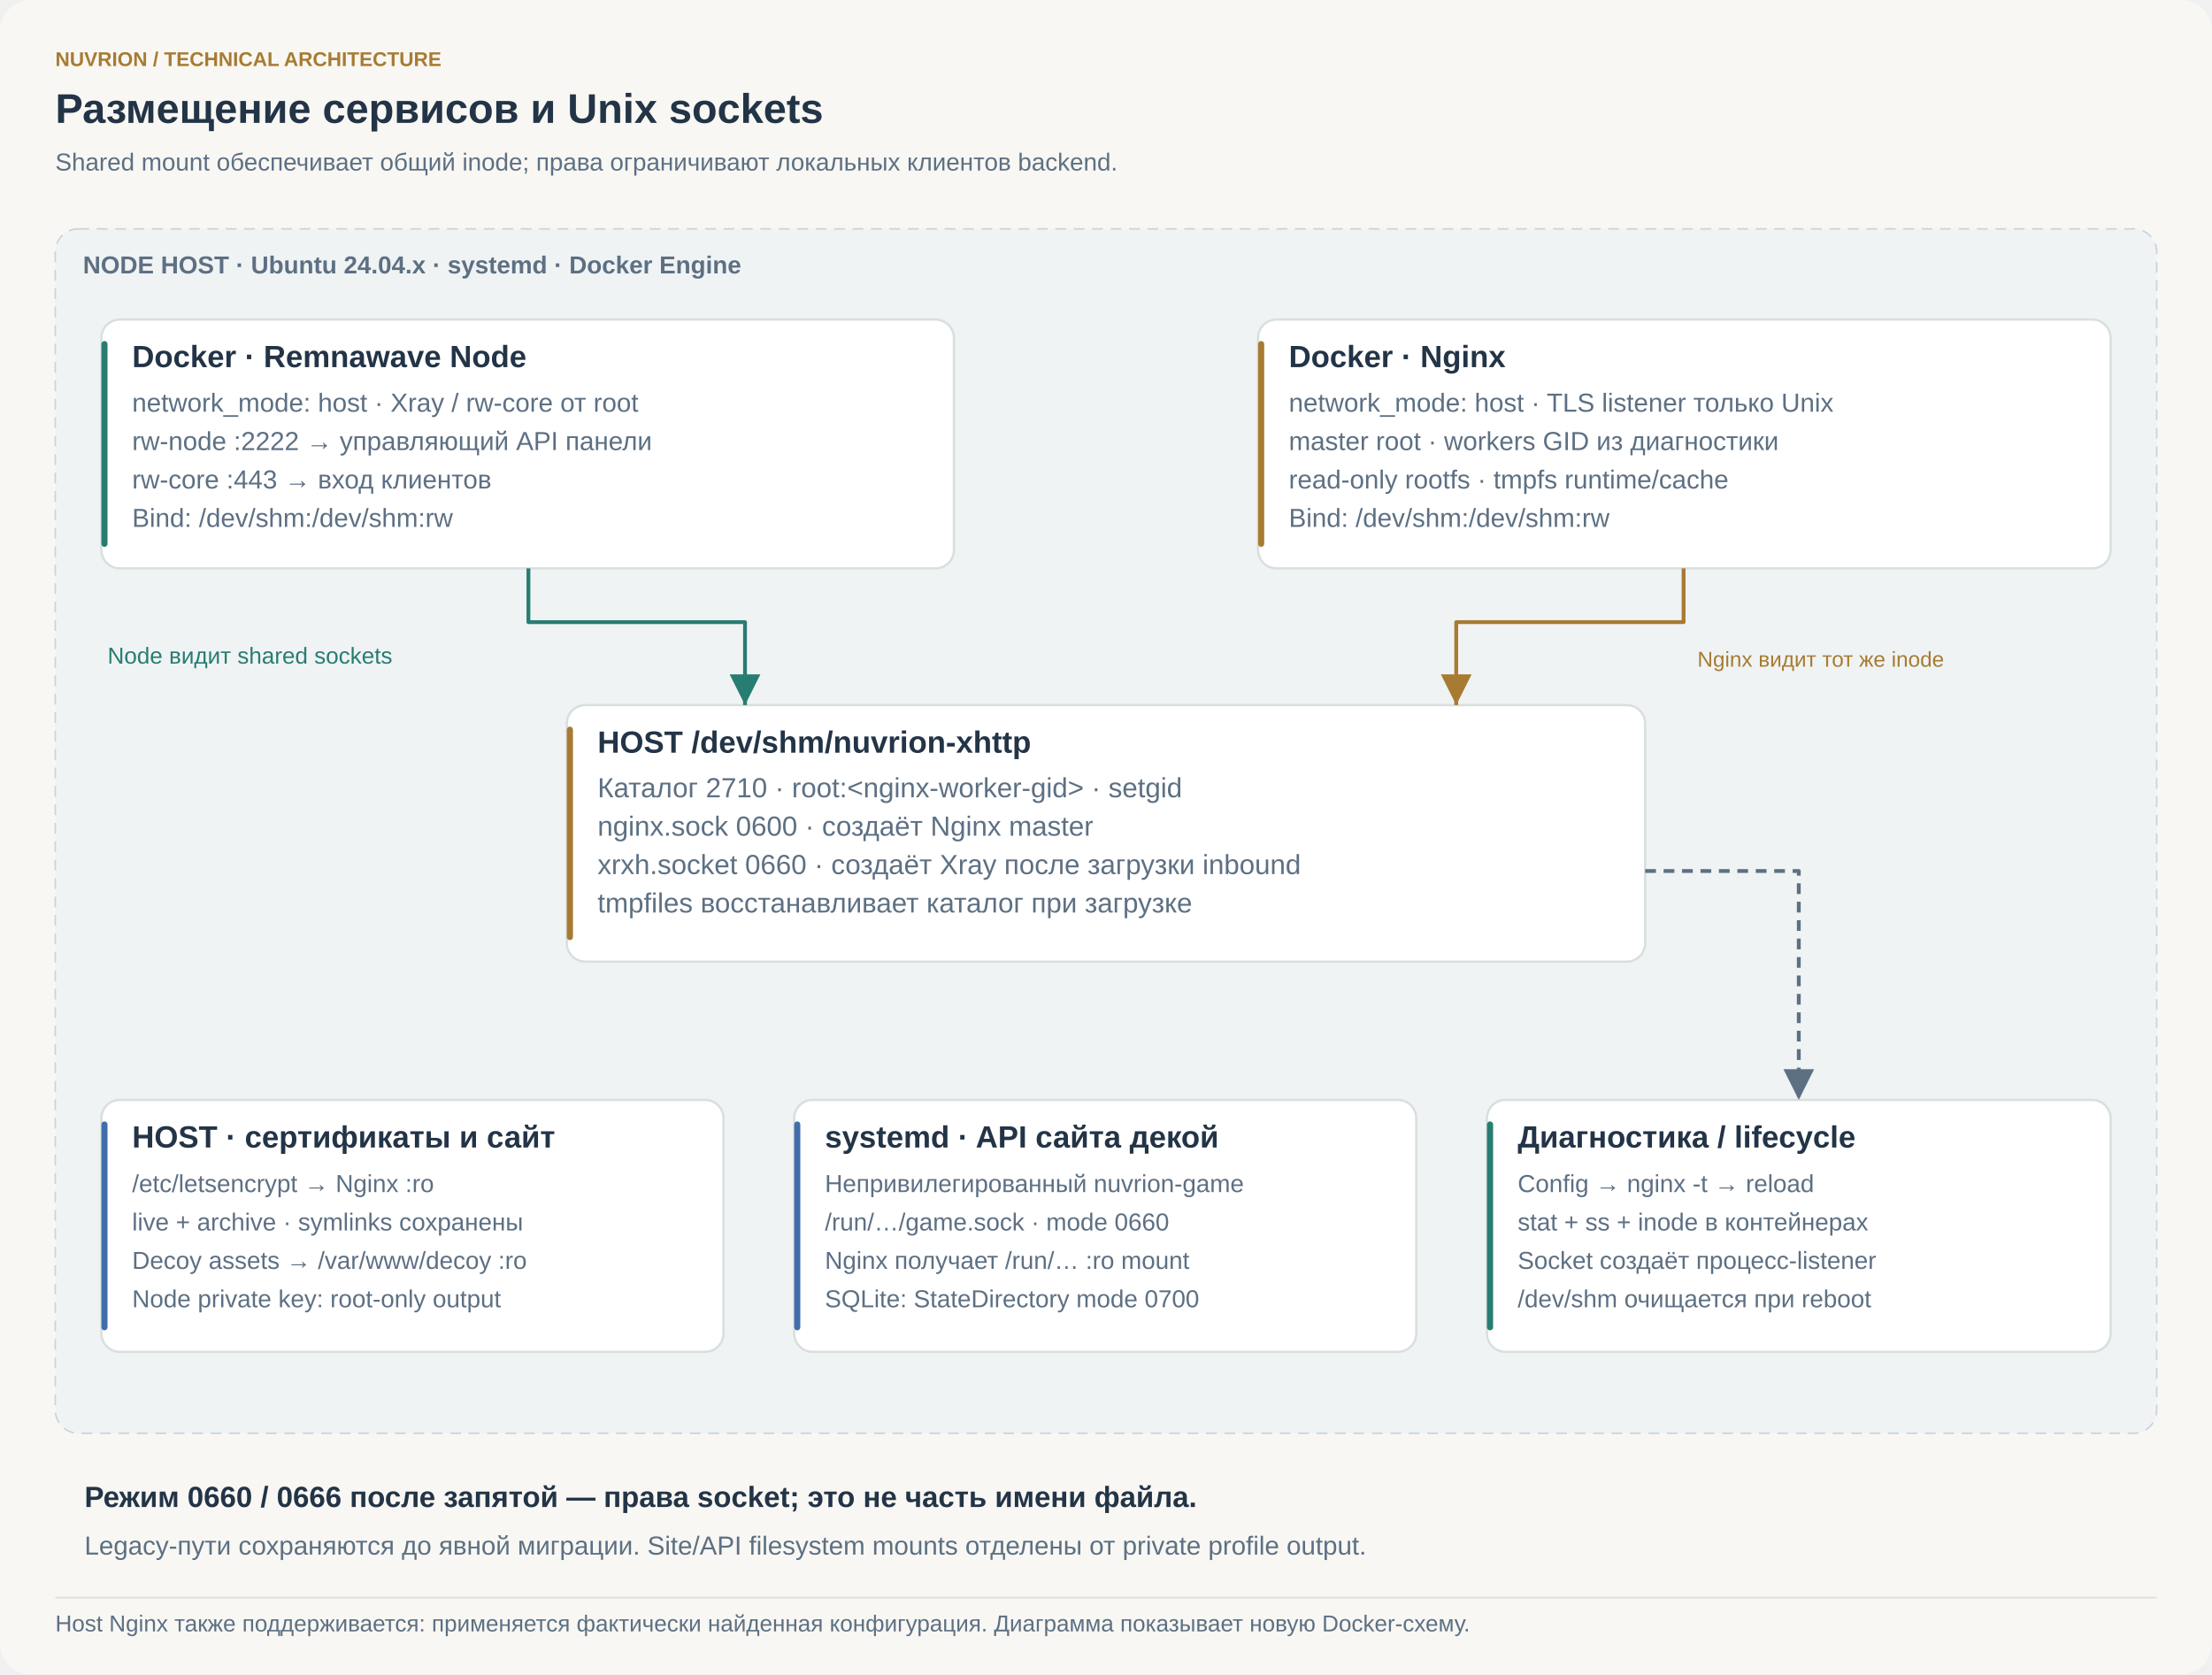
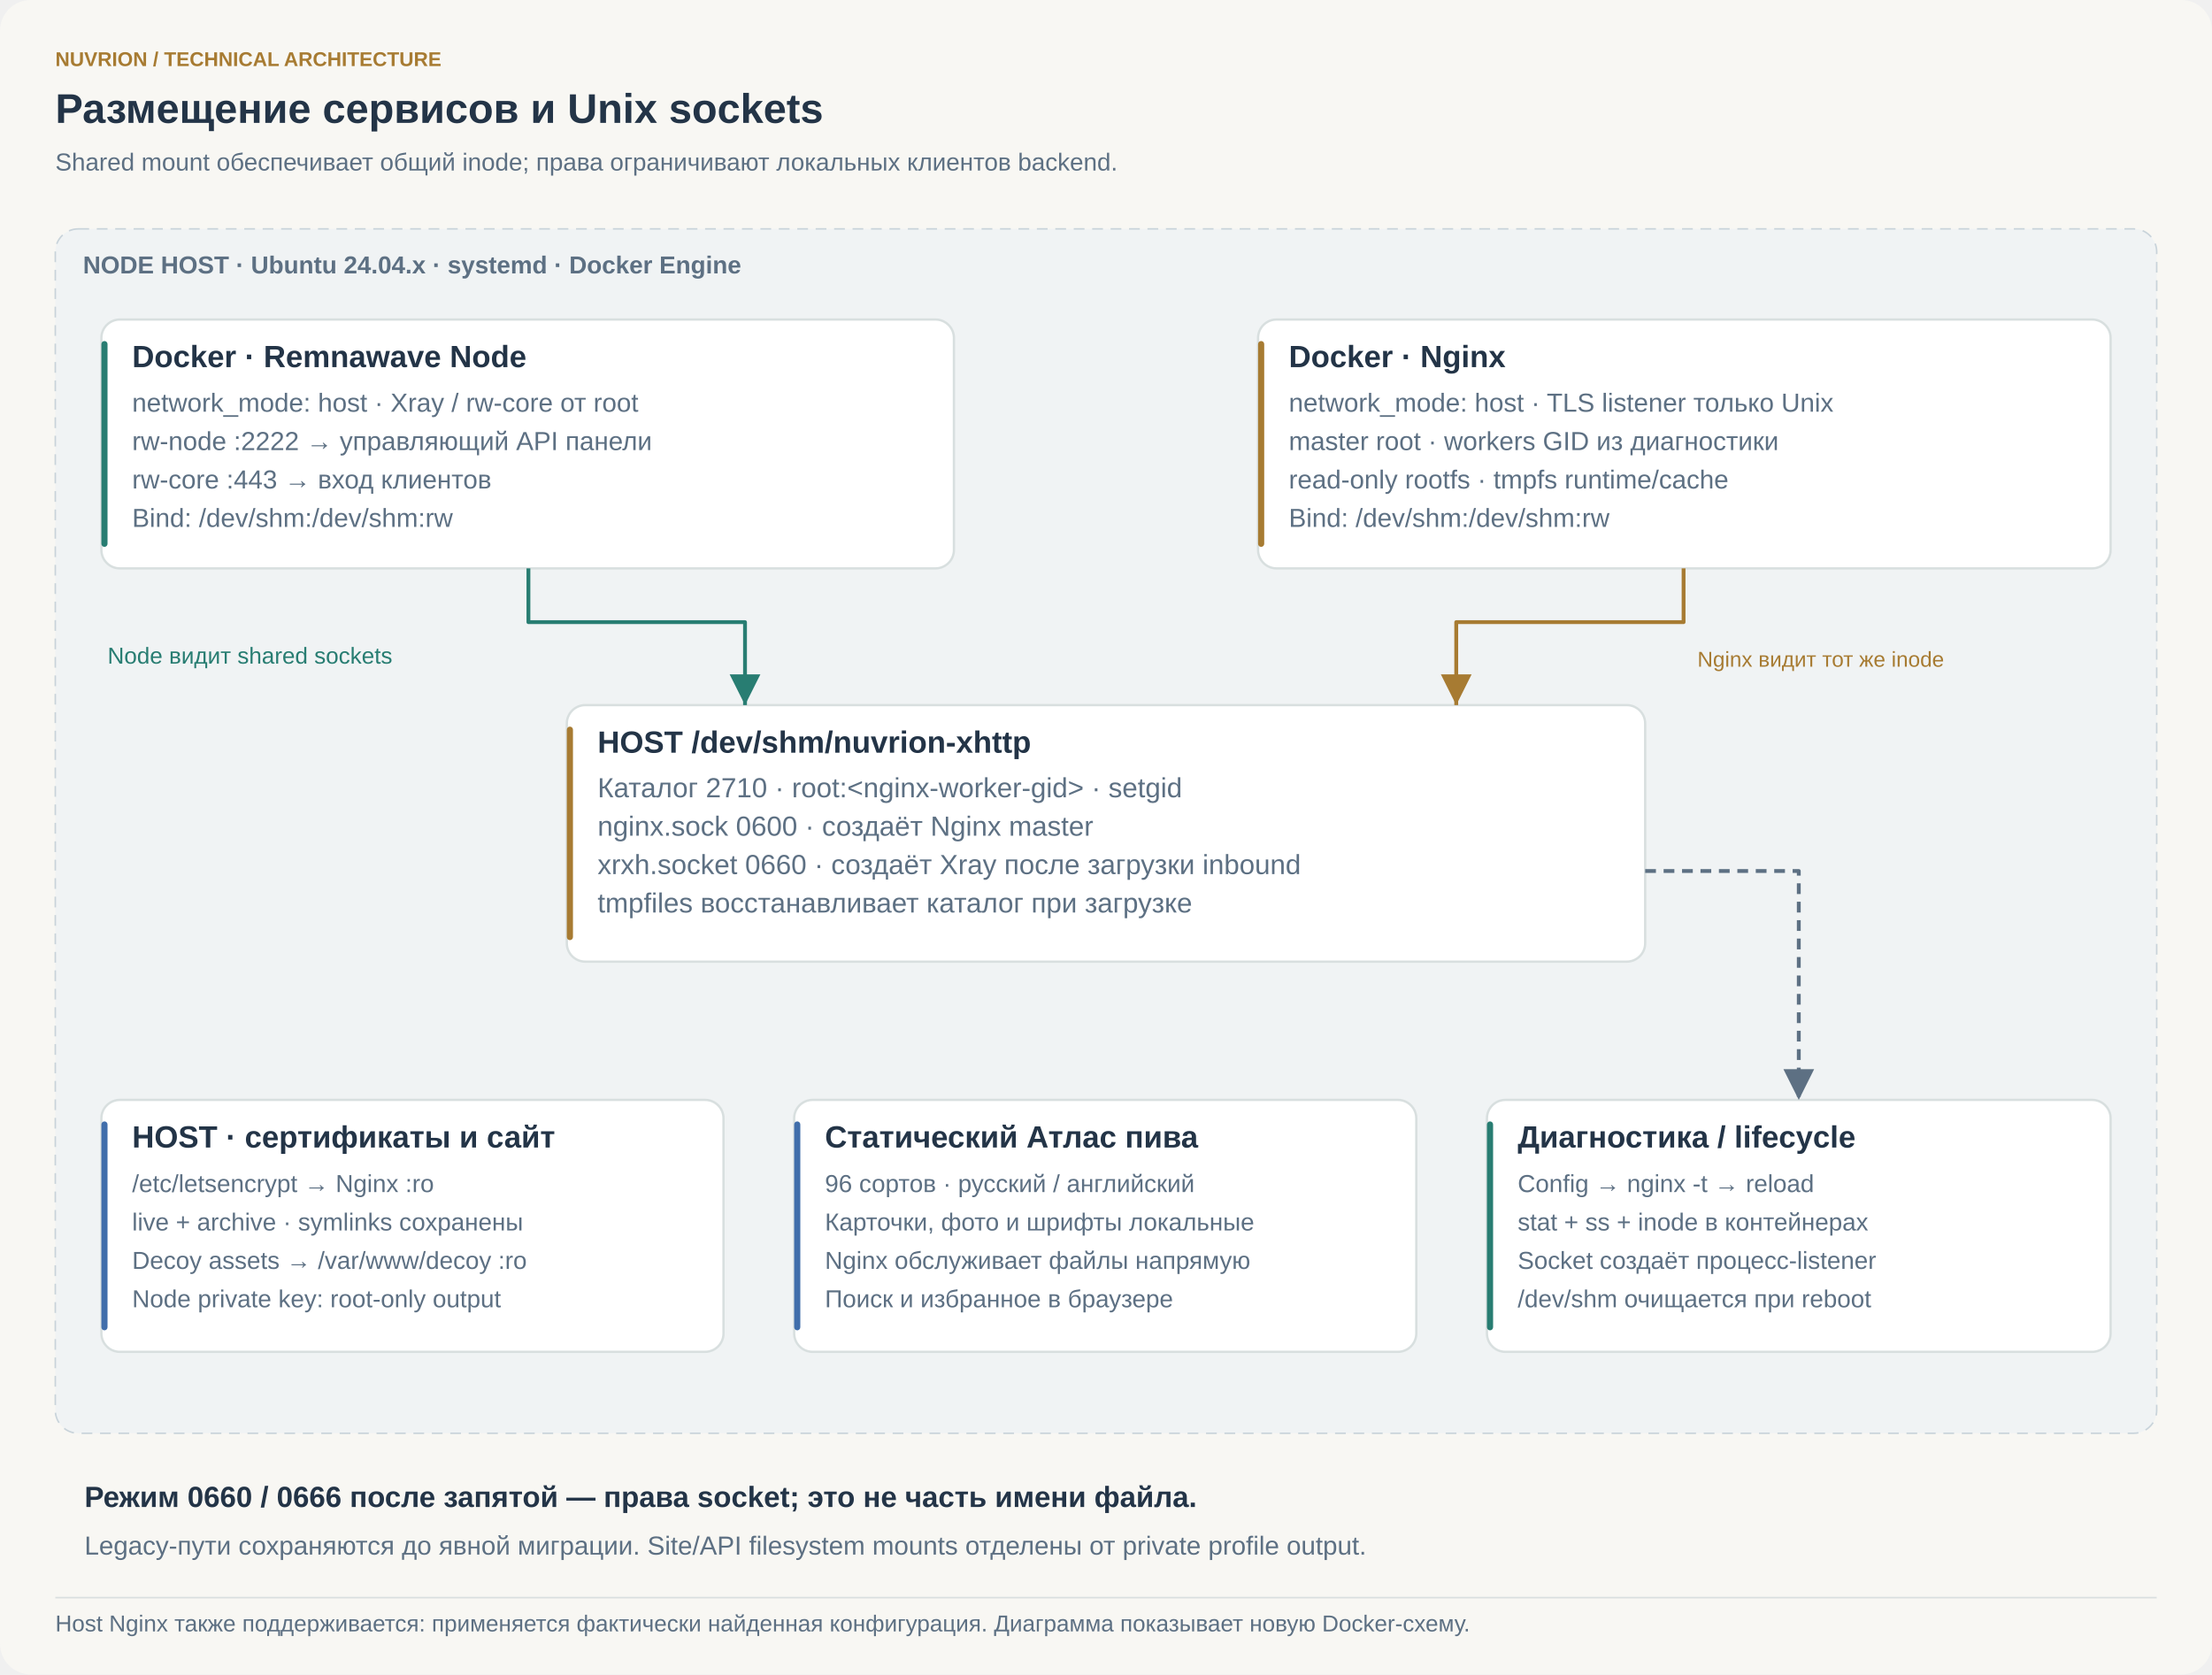
<svg xmlns="http://www.w3.org/2000/svg" width="1440" height="1090" viewBox="0 0 1440 1090" role="img" aria-labelledby="title desc">
  <defs>
    <marker id="gold" markerWidth="10" markerHeight="10" refX="8" refY="4" orient="auto" markerUnits="strokeWidth">
      <path d="M0 0L8 4L0 8Z" fill="#a77b32" />
    </marker>
    <marker id="teal" markerWidth="10" markerHeight="10" refX="8" refY="4" orient="auto" markerUnits="strokeWidth">
      <path d="M0 0L8 4L0 8Z" fill="#287d72" />
    </marker>
    <marker id="blue" markerWidth="10" markerHeight="10" refX="8" refY="4" orient="auto" markerUnits="strokeWidth">
      <path d="M0 0L8 4L0 8Z" fill="#416eab" />
    </marker>
    <marker id="gray" markerWidth="10" markerHeight="10" refX="8" refY="4" orient="auto" markerUnits="strokeWidth">
      <path d="M0 0L8 4L0 8Z" fill="#5d7083" />
    </marker>
  </defs>
  <rect width="1440" height="1090" rx="20" fill="#f8f7f3" />
  <text x="36" y="43" font-family="Segoe UI, Arial, sans-serif" font-size="13" fill="#a77b32" font-weight="700">NUVRION / TECHNICAL ARCHITECTURE</text>
  <text x="36" y="80" font-family="Segoe UI, Arial, sans-serif" font-size="27" fill="#233447" font-weight="700">Размещение сервисов и Unix sockets</text>
  <text x="36" y="111" font-family="Segoe UI, Arial, sans-serif" font-size="16" fill="#5d7083" font-weight="400">Shared mount обеспечивает общий inode; права ограничивают локальных клиентов backend.</text>
  <rect x="36" y="149" width="1368" height="784" rx="15" fill="#f0f3f4" stroke="#c8d3da" stroke-dasharray="7 5" />
  <text x="54" y="178" font-family="Segoe UI, Arial, sans-serif" font-size="16" fill="#5d7083" font-weight="600">NODE HOST · Ubuntu 24.04.x · systemd · Docker Engine</text>
  <rect x="66" y="208" width="555" height="162" rx="12" fill="#ffffff" stroke="#d8dfdf" stroke-width="1.5" />
  <rect x="66" y="222" width="4" height="134" rx="2" fill="#287d72" />
  <text x="86" y="239" font-family="Segoe UI, Arial, sans-serif" font-size="20" fill="#233447" font-weight="650">Docker · Remnawave Node</text>
  <text x="86" y="268" font-family="Segoe UI, Arial, sans-serif" font-size="17" fill="#5d7083" font-weight="400">network_mode: host · Xray / rw-core от root</text>
  <text x="86" y="293" font-family="Segoe UI, Arial, sans-serif" font-size="17" fill="#5d7083" font-weight="400">rw-node :2222 → управляющий API панели</text>
  <text x="86" y="318" font-family="Segoe UI, Arial, sans-serif" font-size="17" fill="#5d7083" font-weight="400">rw-core :443 → вход клиентов</text>
  <text x="86" y="343" font-family="Segoe UI, Arial, sans-serif" font-size="17" fill="#5d7083" font-weight="400">Bind: /dev/shm:/dev/shm:rw</text>
  <rect x="819" y="208" width="555" height="162" rx="12" fill="#ffffff" stroke="#d8dfdf" stroke-width="1.5" />
  <rect x="819" y="222" width="4" height="134" rx="2" fill="#a77b32" />
  <text x="839" y="239" font-family="Segoe UI, Arial, sans-serif" font-size="20" fill="#233447" font-weight="650">Docker · Nginx</text>
  <text x="839" y="268" font-family="Segoe UI, Arial, sans-serif" font-size="17" fill="#5d7083" font-weight="400">network_mode: host · TLS listener только Unix</text>
  <text x="839" y="293" font-family="Segoe UI, Arial, sans-serif" font-size="17" fill="#5d7083" font-weight="400">master root · workers GID из диагностики</text>
  <text x="839" y="318" font-family="Segoe UI, Arial, sans-serif" font-size="17" fill="#5d7083" font-weight="400">read-only rootfs · tmpfs runtime/cache</text>
  <text x="839" y="343" font-family="Segoe UI, Arial, sans-serif" font-size="17" fill="#5d7083" font-weight="400">Bind: /dev/shm:/dev/shm:rw</text>
  <rect x="369" y="459" width="702" height="167" rx="12" fill="#ffffff" stroke="#d8dfdf" stroke-width="1.5" />
  <rect x="369" y="473" width="4" height="139" rx="2" fill="#a77b32" />
  <text x="389" y="490" font-family="Segoe UI, Arial, sans-serif" font-size="20" fill="#233447" font-weight="650">HOST /dev/shm/nuvrion-xhttp</text>
  <text x="389" y="519" font-family="Segoe UI, Arial, sans-serif" font-size="18" fill="#5d7083" font-weight="400">Каталог 2710 · root:&lt;nginx-worker-gid&gt; · setgid</text>
  <text x="389" y="544" font-family="Segoe UI, Arial, sans-serif" font-size="18" fill="#5d7083" font-weight="400">nginx.sock 0600 · создаёт Nginx master</text>
  <text x="389" y="569" font-family="Segoe UI, Arial, sans-serif" font-size="18" fill="#5d7083" font-weight="400">xrxh.socket 0660 · создаёт Xray после загрузки inbound</text>
  <text x="389" y="594" font-family="Segoe UI, Arial, sans-serif" font-size="18" fill="#5d7083" font-weight="400">tmpfiles восстанавливает каталог при загрузке</text>
  <path d="M344,370 L344,405 L485,405 L485,459" fill="none" stroke="#287d72" stroke-width="2.5" stroke-linejoin="round" marker-end="url(#teal)" />
  <text x="70" y="432" font-family="Segoe UI, Arial, sans-serif" font-size="15" fill="#287d72" font-weight="500">Node видит shared sockets</text>
  <path d="M1096,370 L1096,405 L948,405 L948,459" fill="none" stroke="#a77b32" stroke-width="2.5" stroke-linejoin="round" marker-end="url(#gold)" />
  <text x="1105" y="434" font-family="Segoe UI, Arial, sans-serif" font-size="14" fill="#a77b32" font-weight="500">Nginx видит тот же inode</text>
  <rect x="66" y="716" width="405" height="164" rx="12" fill="#ffffff" stroke="#d8dfdf" stroke-width="1.5" />
  <rect x="66" y="730" width="4" height="136" rx="2" fill="#416eab" />
  <text x="86" y="747" font-family="Segoe UI, Arial, sans-serif" font-size="20" fill="#233447" font-weight="650">HOST · сертификаты и сайт</text>
  <text x="86" y="776" font-family="Segoe UI, Arial, sans-serif" font-size="16" fill="#5d7083" font-weight="400">/etc/letsencrypt → Nginx :ro</text>
  <text x="86" y="801" font-family="Segoe UI, Arial, sans-serif" font-size="16" fill="#5d7083" font-weight="400">live + archive · symlinks сохранены</text>
  <text x="86" y="826" font-family="Segoe UI, Arial, sans-serif" font-size="16" fill="#5d7083" font-weight="400">Decoy assets → /var/www/decoy :ro</text>
  <text x="86" y="851" font-family="Segoe UI, Arial, sans-serif" font-size="16" fill="#5d7083" font-weight="400">Node private key: root-only output</text>
  <rect x="517" y="716" width="405" height="164" rx="12" fill="#ffffff" stroke="#d8dfdf" stroke-width="1.5" />
  <rect x="517" y="730" width="4" height="136" rx="2" fill="#416eab" />
-   <text x="537" y="747" font-family="Segoe UI, Arial, sans-serif" font-size="20" fill="#233447" font-weight="650">systemd · API сайта декой</text>
-   <text x="537" y="776" font-family="Segoe UI, Arial, sans-serif" font-size="16" fill="#5d7083" font-weight="400">Непривилегированный nuvrion-game</text>
-   <text x="537" y="801" font-family="Segoe UI, Arial, sans-serif" font-size="16" fill="#5d7083" font-weight="400">/run/…/game.sock · mode 0660</text>
-   <text x="537" y="826" font-family="Segoe UI, Arial, sans-serif" font-size="16" fill="#5d7083" font-weight="400">Nginx получает /run/… :ro mount</text>
-   <text x="537" y="851" font-family="Segoe UI, Arial, sans-serif" font-size="16" fill="#5d7083" font-weight="400">SQLite: StateDirectory mode 0700</text>
+   <text x="537" y="747" font-family="Segoe UI, Arial, sans-serif" font-size="20" fill="#233447" font-weight="650">Статический Атлас пива</text>
+   <text x="537" y="776" font-family="Segoe UI, Arial, sans-serif" font-size="16" fill="#5d7083" font-weight="400">96 сортов · русский / английский</text>
+   <text x="537" y="801" font-family="Segoe UI, Arial, sans-serif" font-size="16" fill="#5d7083" font-weight="400">Карточки, фото и шрифты локальные</text>
+   <text x="537" y="826" font-family="Segoe UI, Arial, sans-serif" font-size="16" fill="#5d7083" font-weight="400">Nginx обслуживает файлы напрямую</text>
+   <text x="537" y="851" font-family="Segoe UI, Arial, sans-serif" font-size="16" fill="#5d7083" font-weight="400">Поиск и избранное в браузере</text>
  <rect x="968" y="716" width="406" height="164" rx="12" fill="#ffffff" stroke="#d8dfdf" stroke-width="1.5" />
  <rect x="968" y="730" width="4" height="136" rx="2" fill="#287d72" />
  <text x="988" y="747" font-family="Segoe UI, Arial, sans-serif" font-size="20" fill="#233447" font-weight="650">Диагностика / lifecycle</text>
  <text x="988" y="776" font-family="Segoe UI, Arial, sans-serif" font-size="16" fill="#5d7083" font-weight="400">Config → nginx -t → reload</text>
  <text x="988" y="801" font-family="Segoe UI, Arial, sans-serif" font-size="16" fill="#5d7083" font-weight="400">stat + ss + inode в контейнерах</text>
  <text x="988" y="826" font-family="Segoe UI, Arial, sans-serif" font-size="16" fill="#5d7083" font-weight="400">Socket создаёт процесс-listener</text>
  <text x="988" y="851" font-family="Segoe UI, Arial, sans-serif" font-size="16" fill="#5d7083" font-weight="400">/dev/shm очищается при reboot</text>
  <path d="M1071,567 L1171,567 L1171,716" fill="none" stroke="#5d7083" stroke-width="2.5" stroke-linejoin="round" stroke-dasharray="7 5" marker-end="url(#gray)" />
  <text x="55" y="981" font-family="Segoe UI, Arial, sans-serif" font-size="19" fill="#233447" font-weight="600">Режим 0660 / 0666 после запятой — права socket; это не часть имени файла.</text>
  <text x="55" y="1012" font-family="Segoe UI, Arial, sans-serif" font-size="17" fill="#5d7083" font-weight="400">Legacy-пути сохраняются до явной миграции. Site/API filesystem mounts отделены от private profile output.</text>
  <path d="M36,1040 H1404" stroke="#d9dfdf" />
  <text x="36" y="1062" font-family="Segoe UI, Arial, sans-serif" font-size="15" fill="#5d7083" font-weight="400">Host Nginx также поддерживается: применяется фактически найденная конфигурация. Диаграмма показывает новую Docker-схему.</text>
</svg>
